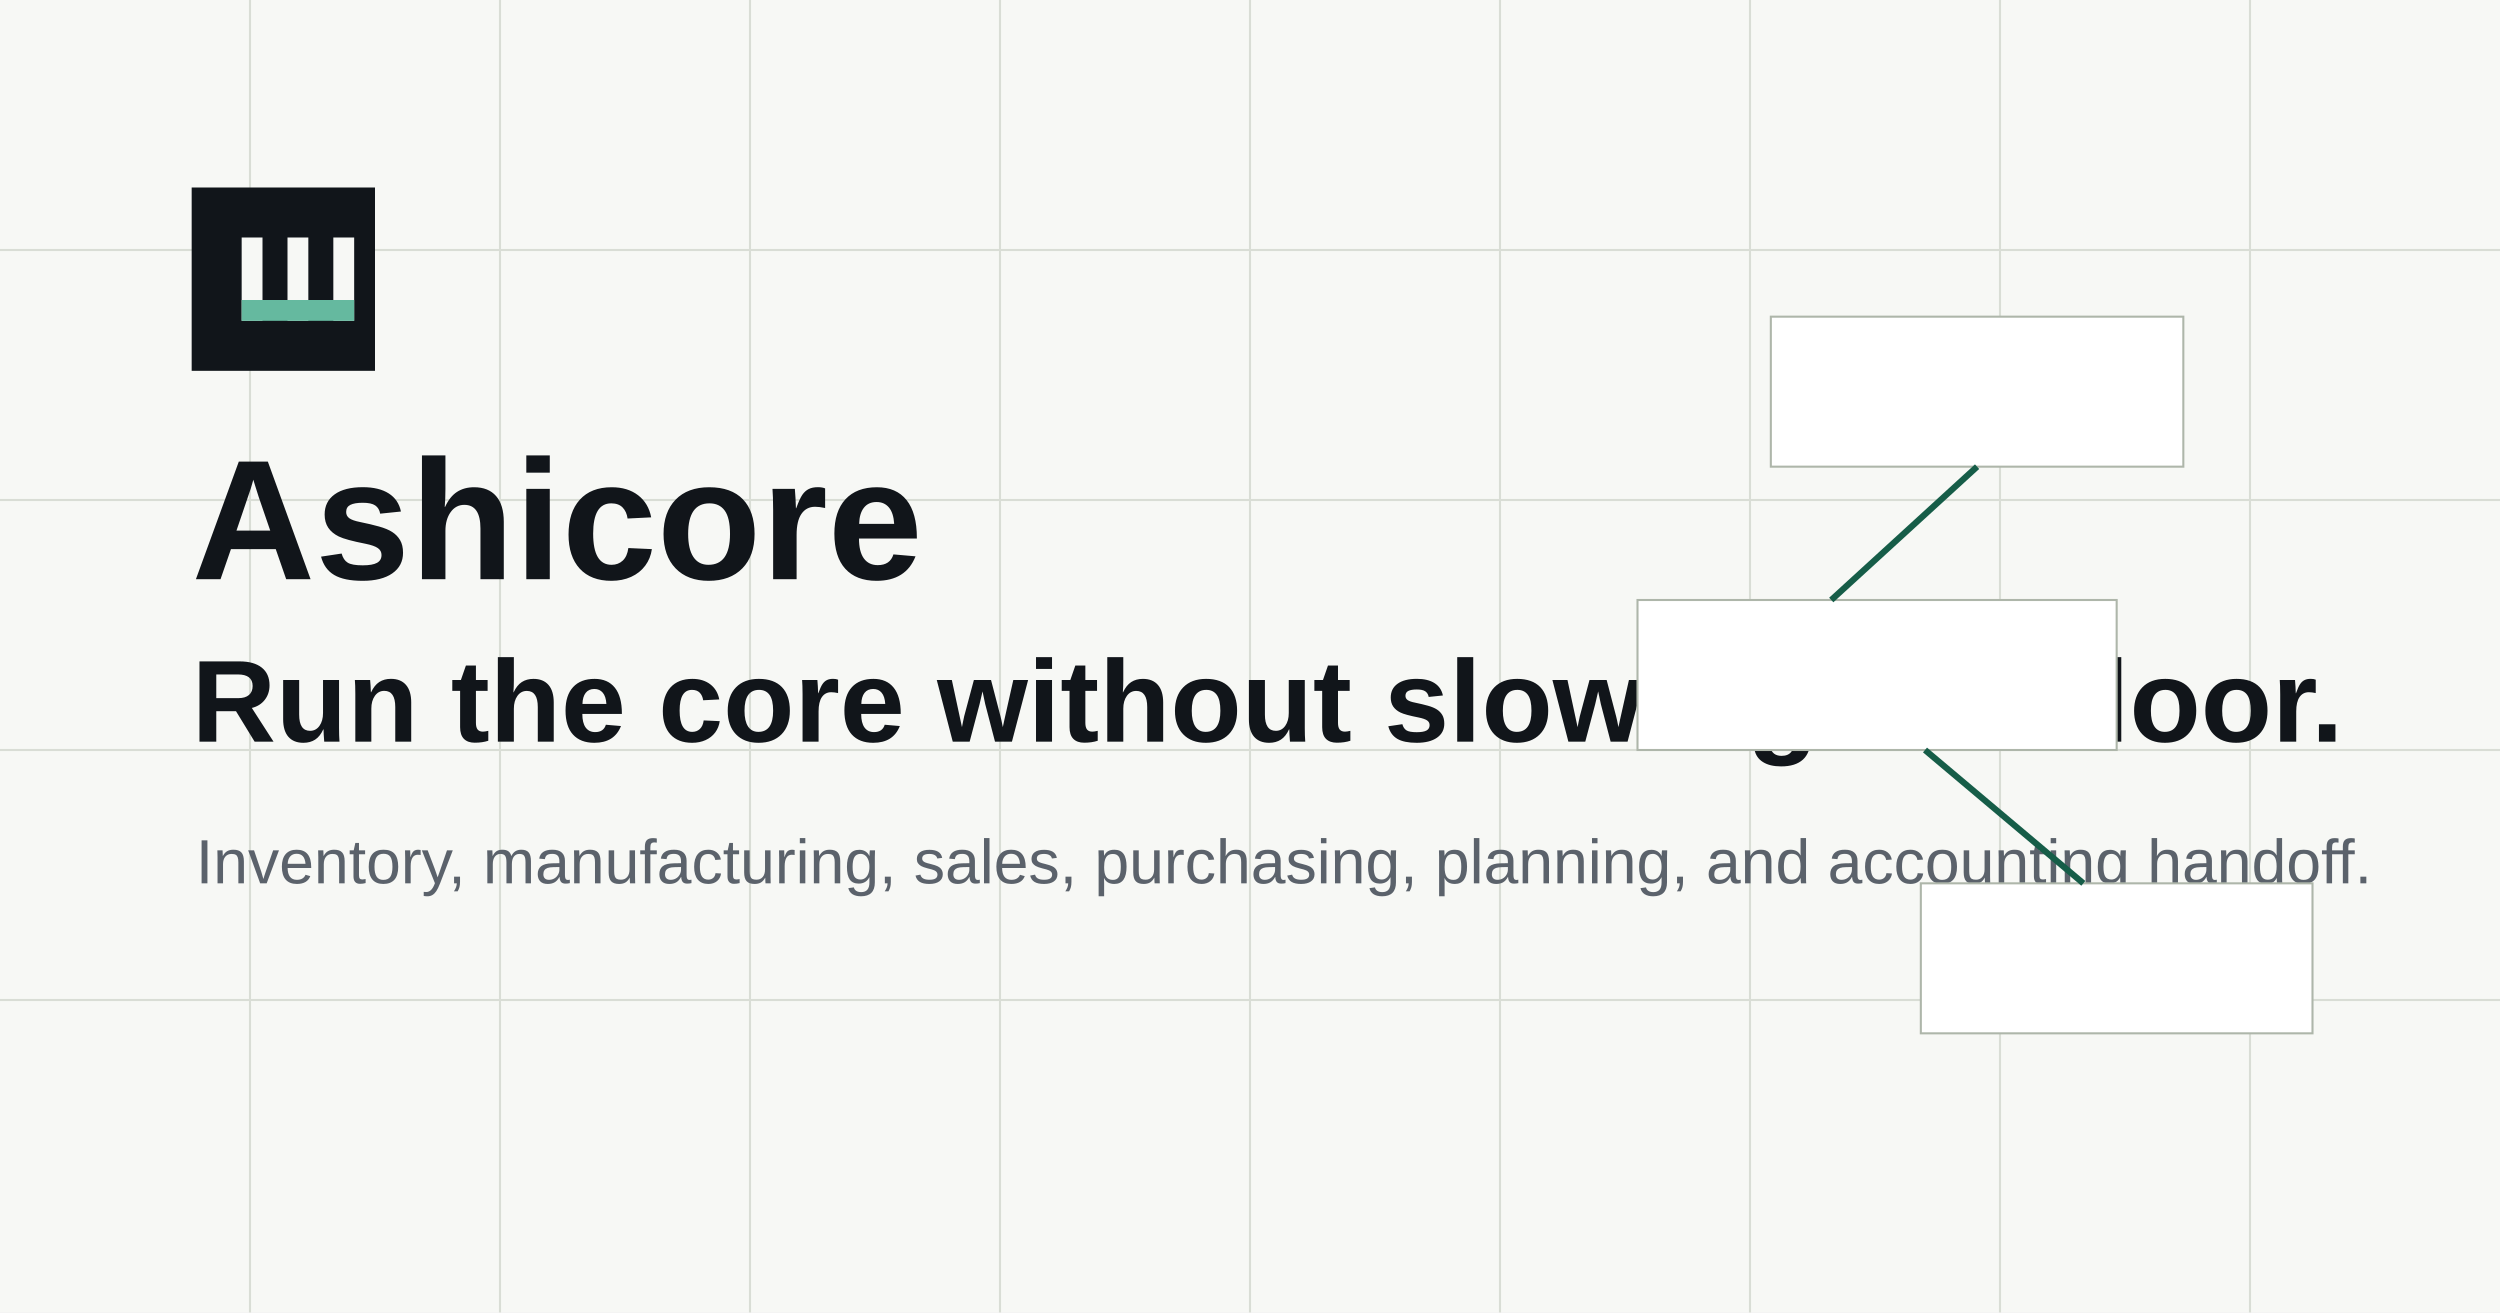
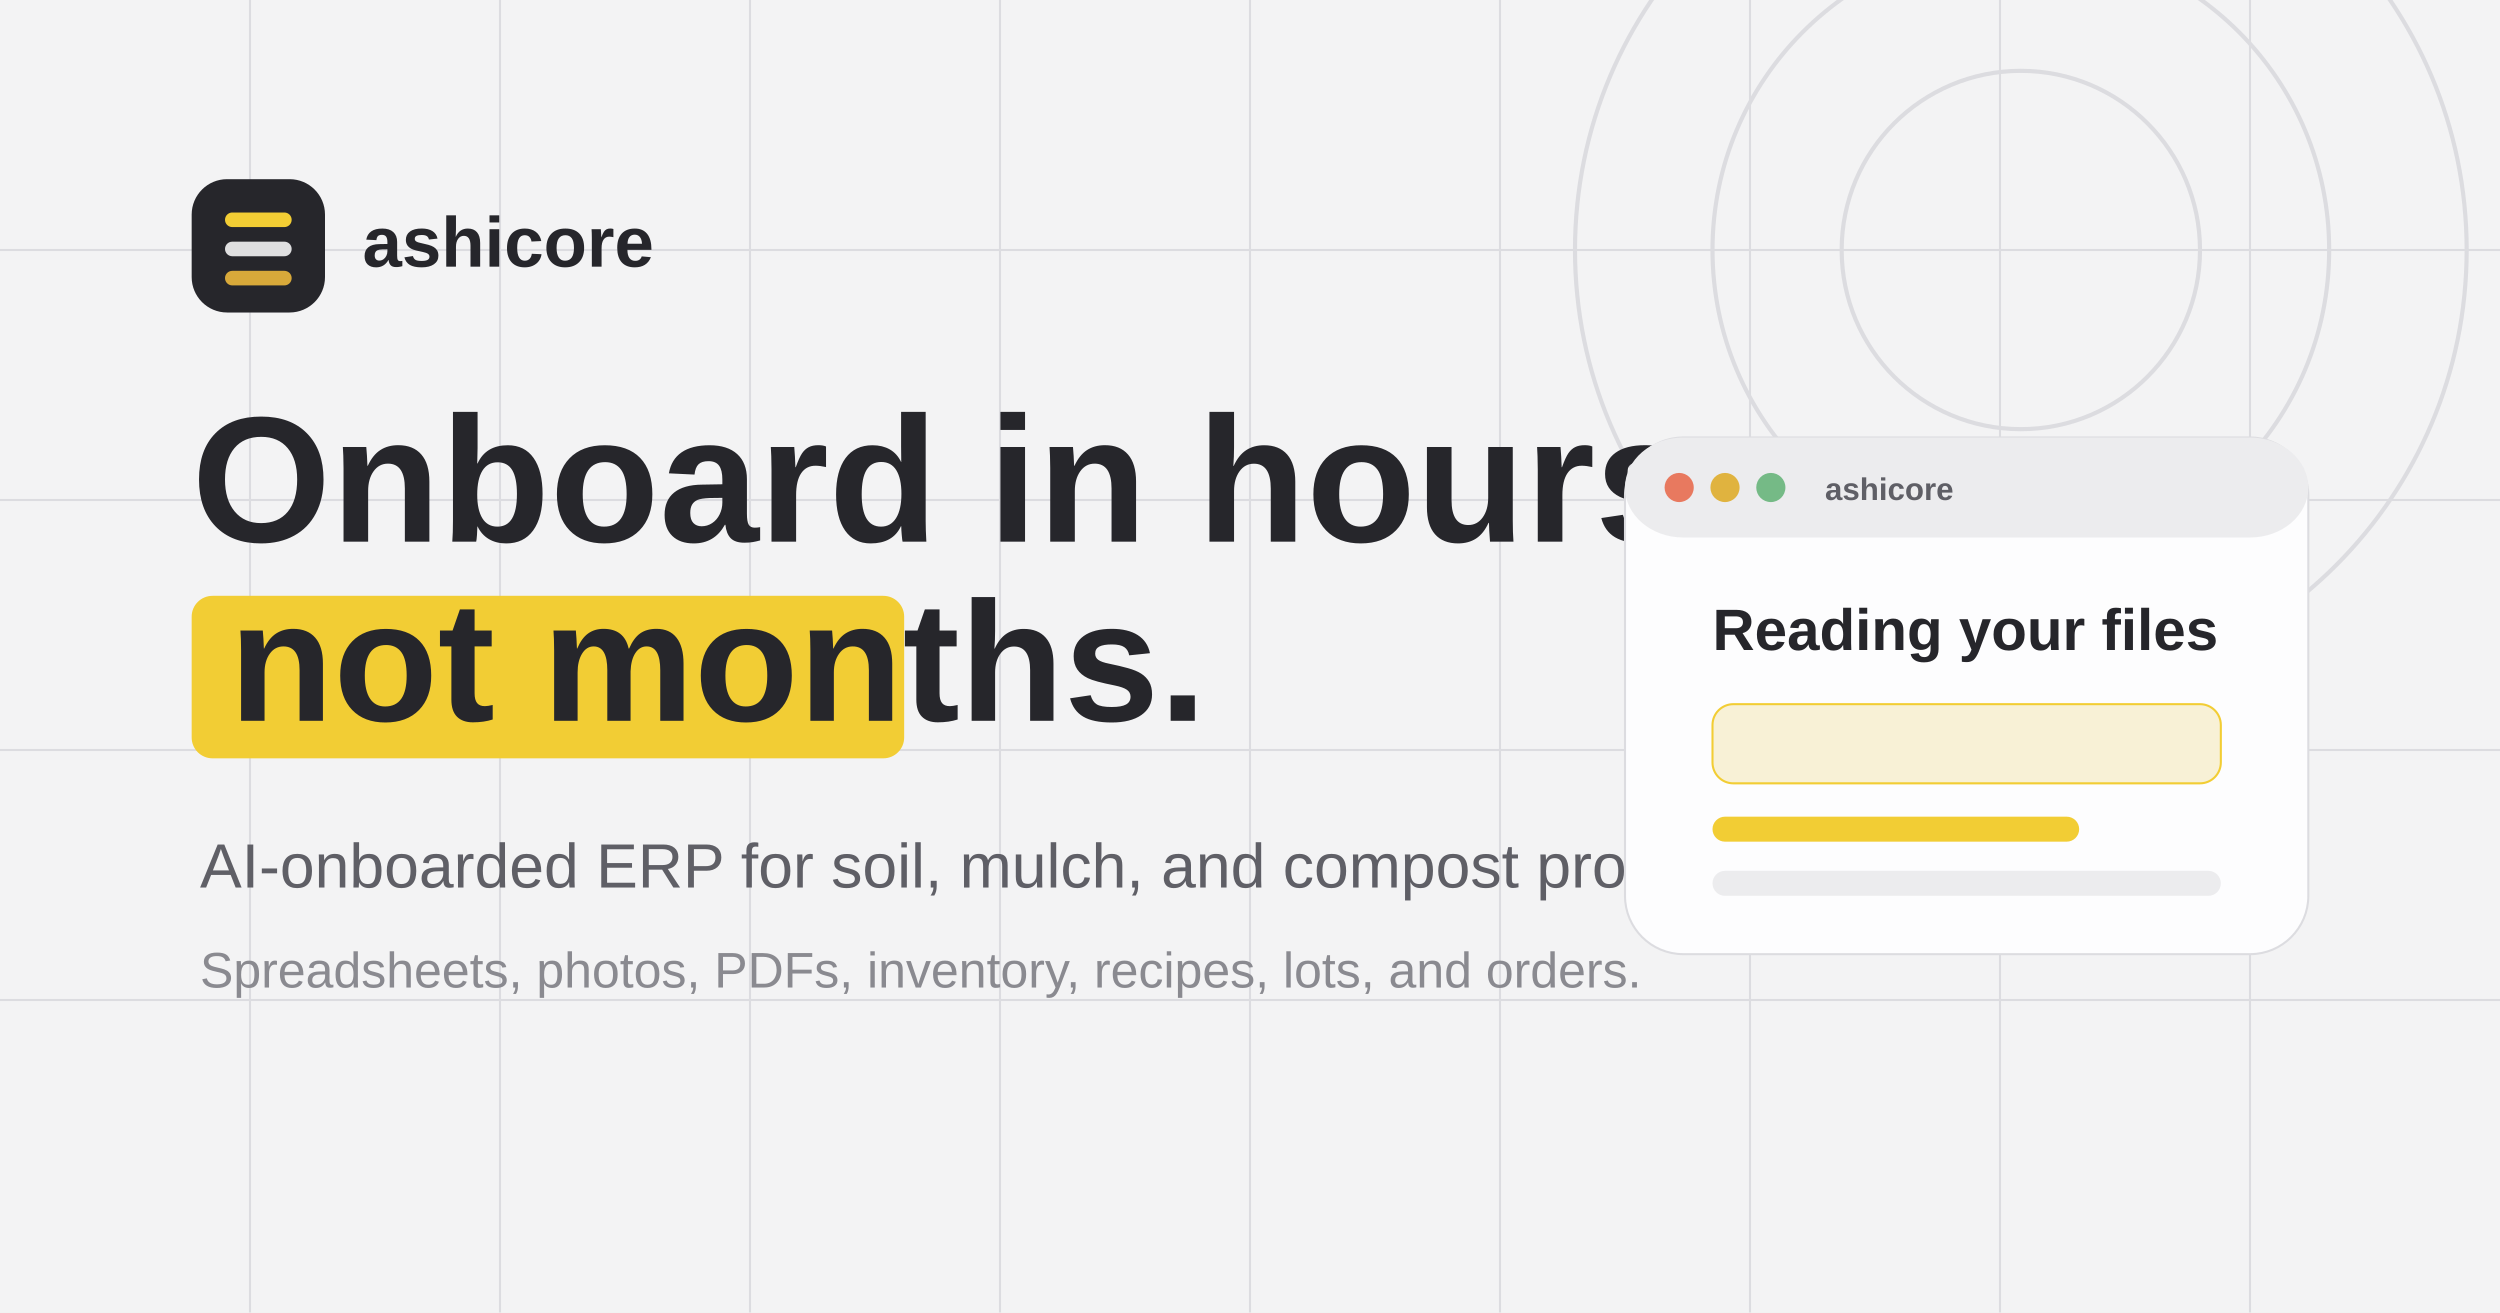
<svg xmlns="http://www.w3.org/2000/svg" viewBox="0 0 1200 630">
-   <rect width="1200" height="630" fill="#F7F8F5" />
-   <path d="M0 120h1200M0 240h1200M0 360h1200M0 480h1200M120 0v630M240 0v630M360 0v630M480 0v630M600 0v630M720 0v630M840 0v630M960 0v630M1080 0v630" stroke="#D9DDD5" stroke-width="1" />
-   <rect x="92" y="90" width="88" height="88" fill="#11151A" />
-   <path d="M116 154V114h10v40h-10Zm22 0V114h10v40h-10Zm22 0V114h10v40h-10Z" fill="#F7F8F5" />
-   <path d="M116 154h54v-10h-54v10Z" fill="#65B99F" />
-   <text x="92" y="278" fill="#11151A" font-family="Arial, Helvetica, sans-serif" font-size="82" font-weight="700">Ashicore</text>
-   <text x="92" y="356" fill="#11151A" font-family="Arial, Helvetica, sans-serif" font-size="56" font-weight="700">Run the core without slowing the floor.</text>
-   <text x="94" y="424" fill="#5B626B" font-family="Arial, Helvetica, sans-serif" font-size="30">Inventory, manufacturing, sales, purchasing, planning, and accounting handoff.</text>
-   <rect x="850" y="152" width="198" height="72" fill="#FFFFFF" stroke="#AEB6AA" />
-   <rect x="786" y="288" width="230" height="72" fill="#FFFFFF" stroke="#AEB6AA" />
-   <rect x="922" y="424" width="188" height="72" fill="#FFFFFF" stroke="#AEB6AA" />
-   <path d="M949 224l-70 64M924 360l76 64" stroke="#165D48" stroke-width="3" />
+   <rect width="1200" height="630" fill="#F3F3F4" />
+   <path d="M0 120h1200M0 240h1200M0 360h1200M0 480h1200M120 0v630M240 0v630M360 0v630M480 0v630M600 0v630M720 0v630M840 0v630M960 0v630M1080 0v630" stroke="#DCDCE0" stroke-width="1" />
+   <circle cx="970" cy="120" r="86" fill="none" stroke="#DCDCE0" stroke-width="2" />
+   <circle cx="970" cy="120" r="148" fill="none" stroke="#DCDCE0" stroke-width="2" />
+   <circle cx="970" cy="120" r="214" fill="none" stroke="#DCDCE0" stroke-width="2" />
+   <rect x="92" y="86" width="64" height="64" rx="17" fill="#26262B" />
+   <rect x="108" y="102" width="32" height="7" rx="3.5" fill="#F2CD34" />
+   <rect x="108" y="116" width="32" height="7" rx="3.5" fill="#F3F3F4" opacity="0.9" />
+   <rect x="108" y="130" width="32" height="7" rx="3.5" fill="#D8A93A" />
+   <text x="174" y="128" fill="#26262B" font-family="Arial, Helvetica, sans-serif" font-size="34" font-weight="700">ashicore</text>
+   <text x="92" y="260" fill="#26262B" font-family="Arial, Helvetica, sans-serif" font-size="86" font-weight="700">Onboard in hours,</text>
+   <rect x="92" y="286" width="342" height="78" rx="10" fill="#F2CD34" />
+   <text x="110" y="346" fill="#26262B" font-family="Arial, Helvetica, sans-serif" font-size="82" font-weight="700">not months.</text>
+   <text x="96" y="426" fill="#5F5F66" font-family="Arial, Helvetica, sans-serif" font-size="30">AI-onboarded ERP for soil, mulch, and compost producers.</text>
+   <text x="96" y="474" fill="#8A8A90" font-family="Arial, Helvetica, sans-serif" font-size="24">Spreadsheets, photos, PDFs, inventory, recipes, lots, and orders.</text>
+   <rect x="780" y="210" width="328" height="248" rx="28" fill="#FDFDFE" stroke="#DCDCE0" />
+   <rect x="780" y="210" width="328" height="48" rx="28" fill="#ECECEE" />
+   <circle cx="806" cy="234" r="7" fill="#E8795F" />
+   <circle cx="828" cy="234" r="7" fill="#E0B33F" />
+   <circle cx="850" cy="234" r="7" fill="#75BA86" />
+   <text x="876" y="240" fill="#5F5F66" font-family="Arial, Helvetica, sans-serif" font-size="15" font-weight="700">ashicore</text>
+   <text x="822" y="312" fill="#26262B" font-family="Arial, Helvetica, sans-serif" font-size="28" font-weight="700">Reading your files</text>
+   <rect x="822" y="338" width="244" height="38" rx="10" fill="#F8F1D6" stroke="#F2CD34" />
+   <rect x="822" y="392" width="176" height="12" rx="6" fill="#F2CD34" />
+   <rect x="822" y="418" width="244" height="12" rx="6" fill="#ECECEE" />
</svg>
